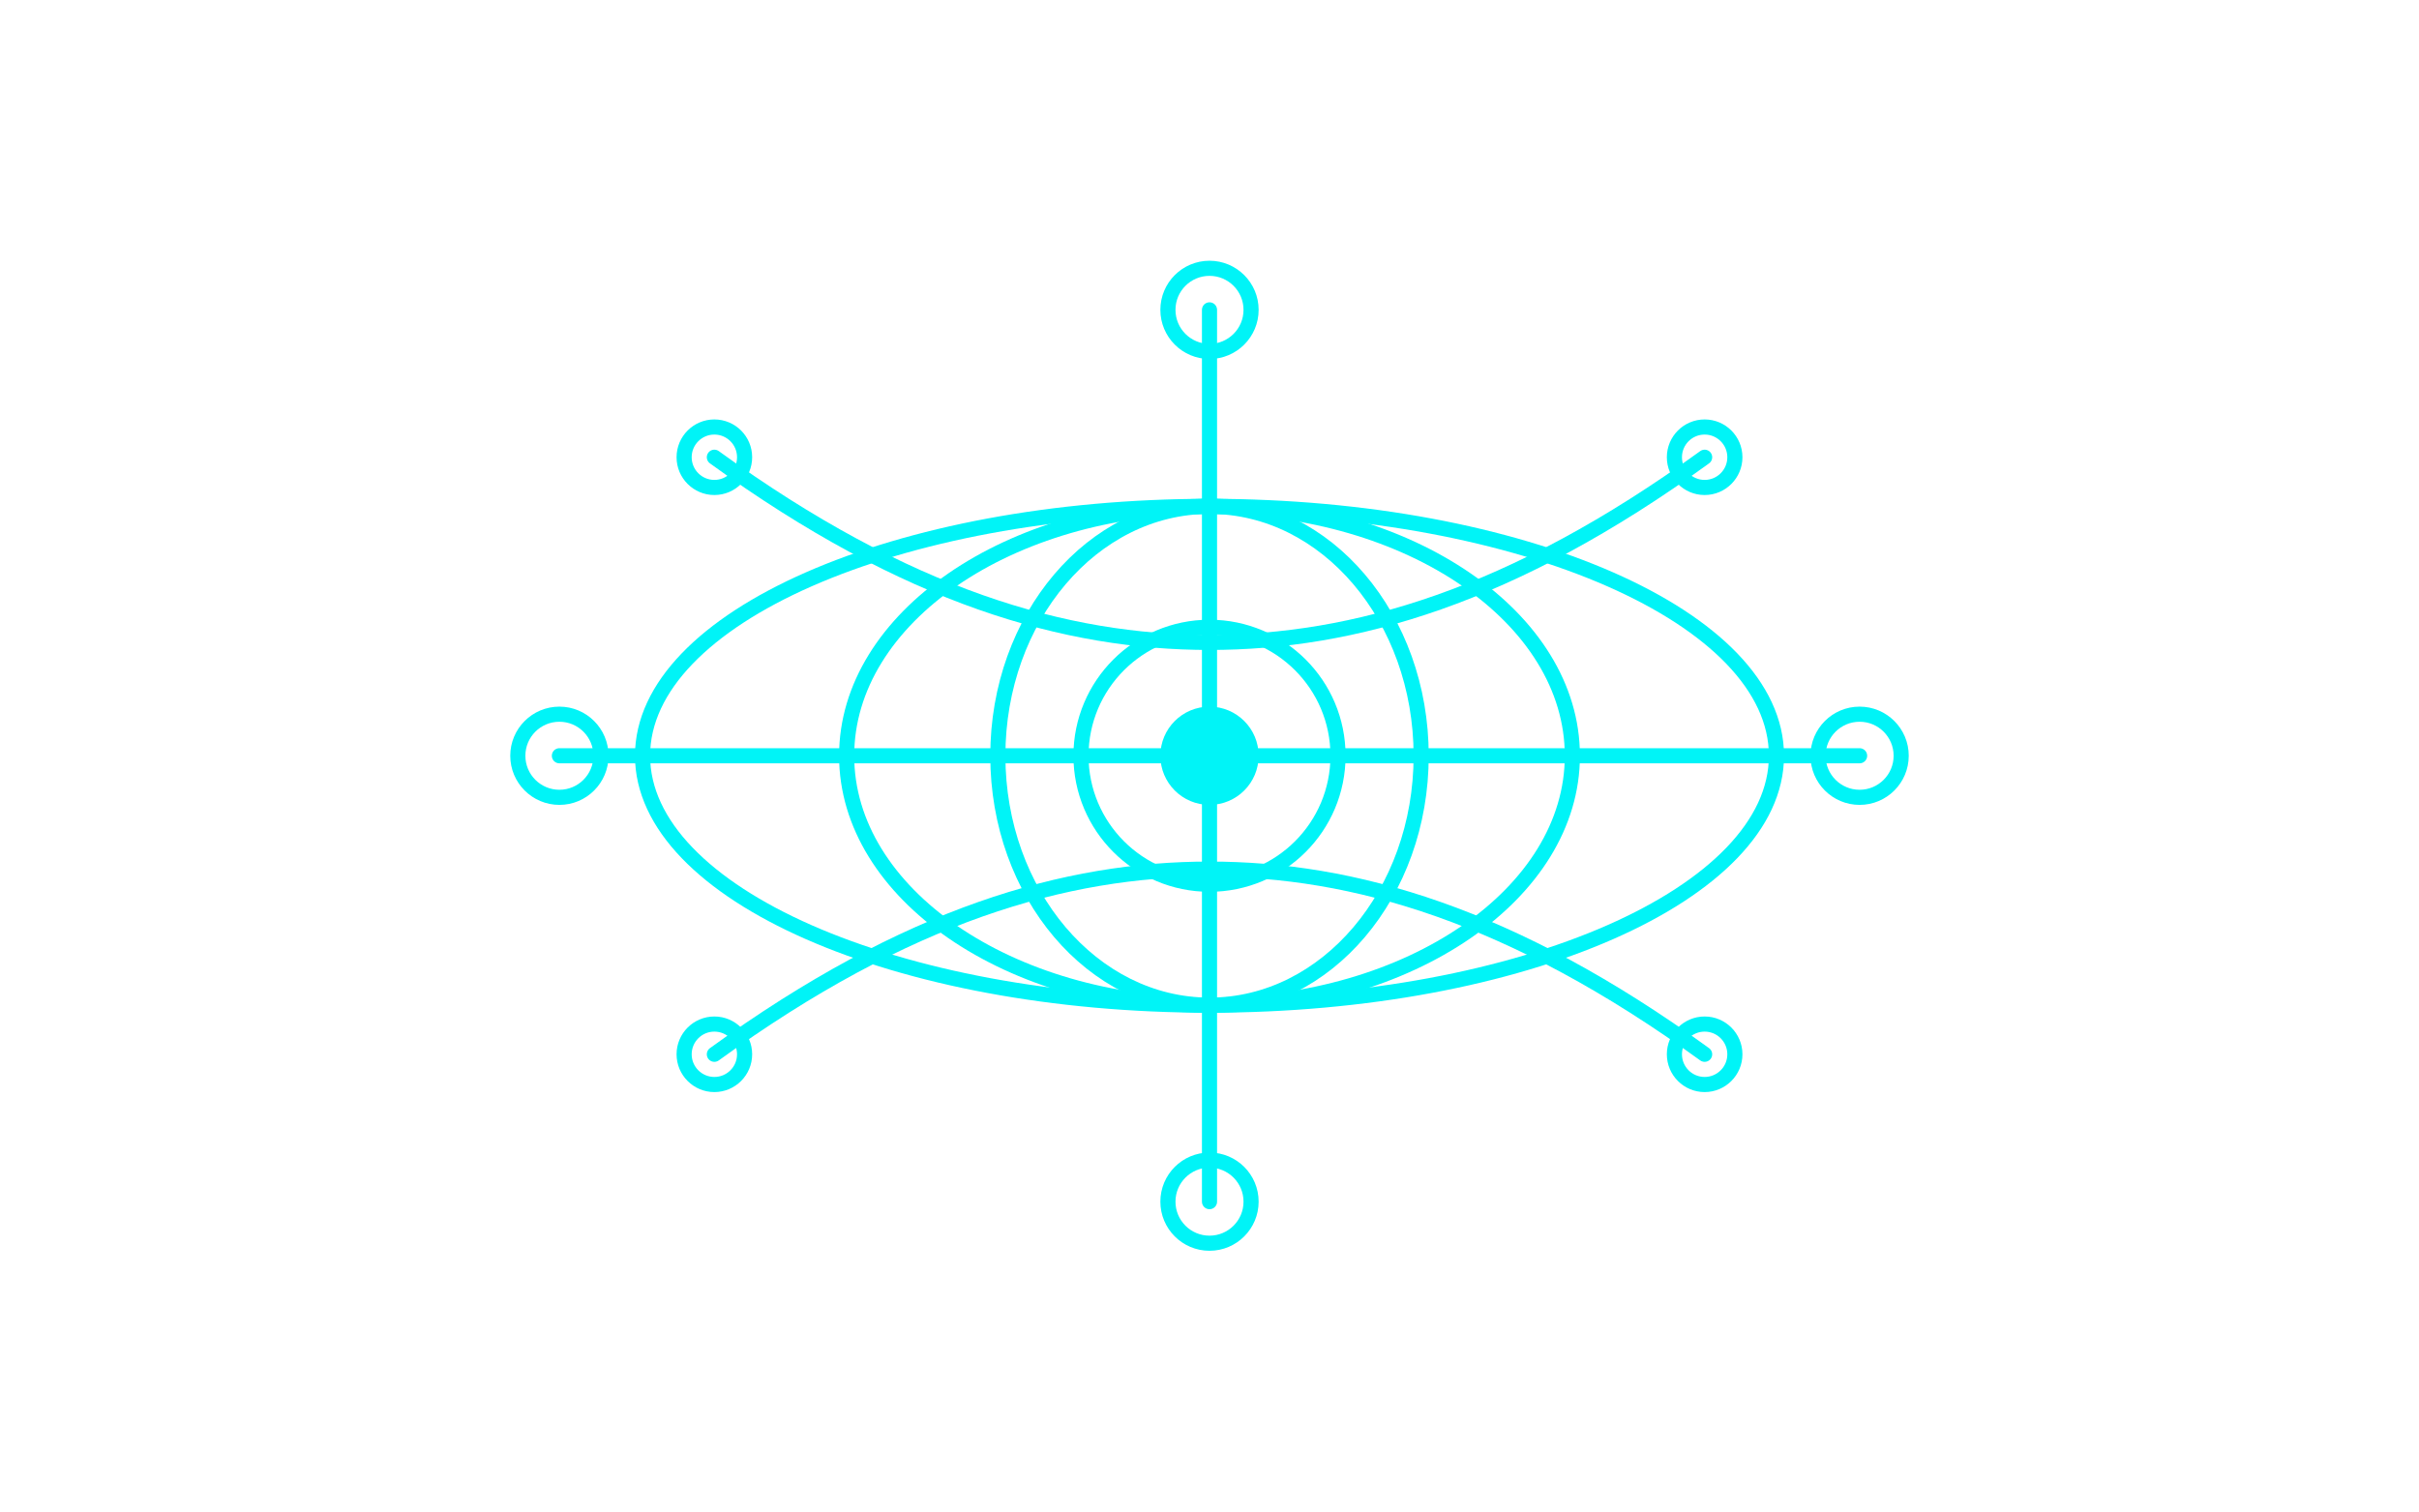
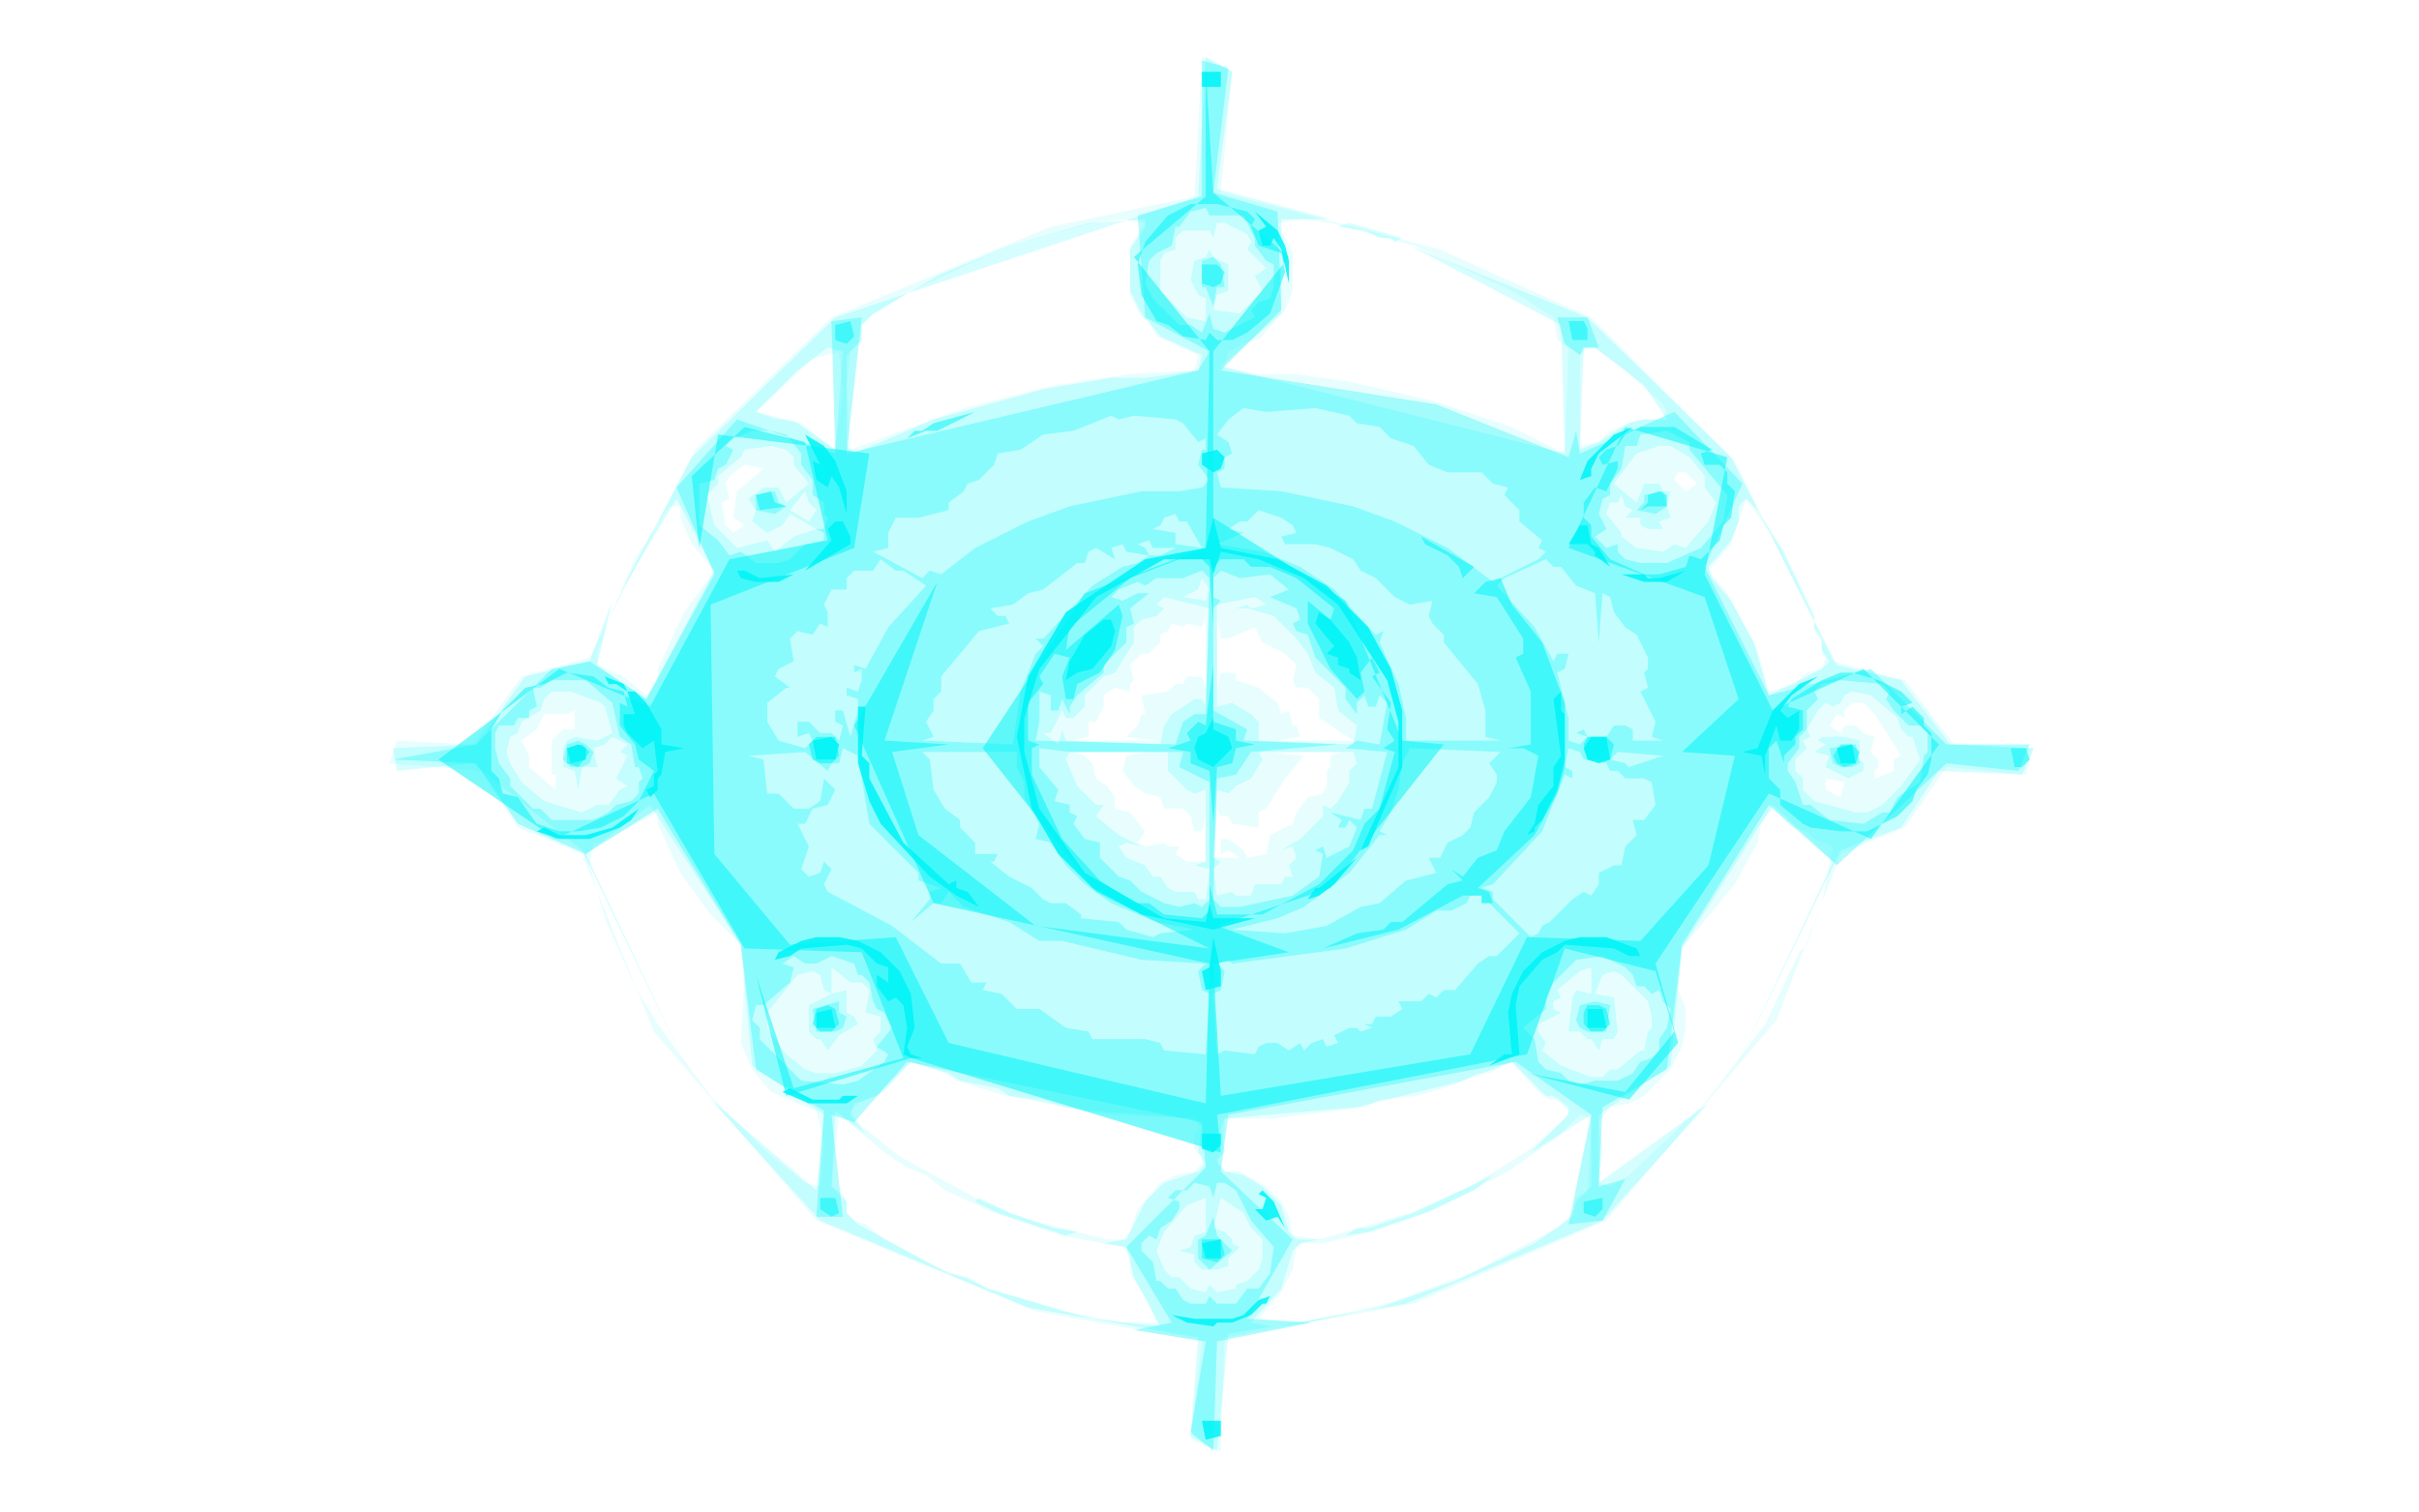
- <svg xmlns="http://www.w3.org/2000/svg" viewBox="0 0 640 400" fill="none" stroke="#00F4F7" stroke-width="4" stroke-linecap="round" stroke-linejoin="round">
-   <g transform="translate(320 200)">
-     <ellipse rx="150" ry="66" />
-     <ellipse rx="96" ry="66" />
-     <ellipse rx="56" ry="66" />
-     <circle r="34" />
-     <circle r="13" fill="#00F4F7" stroke="none" />
-     <path d="M-172 0H172M0-118V118M-131-79C-80-42-38-30 0-30S80-42 131-79M-131 79C-80 42-38 30 0 30S80 42 131 79" />
-     <circle cx="-172" r="11" />
-     <circle cx="172" r="11" />
-     <circle cy="-118" r="11" />
-     <circle cy="118" r="11" />
-     <circle cx="-131" cy="-79" r="8" />
-     <circle cx="131" cy="-79" r="8" />
-     <circle cx="-131" cy="79" r="8" />
-     <circle cx="131" cy="79" r="8" />
+ <svg xmlns="http://www.w3.org/2000/svg" aria-hidden="true" role="img" viewBox="0 0 640 400">
+   <g fill="#00F4F7" fill-rule="evenodd">
+     <path d="m318 15-2 37-38 8-58 24-36 35-28 55-18 5-13 18-20-1-2 6 24 2 10 15 17 7 19 47 43 50 58 24 44 8-3 26 8 3 1-30 50-9 51-22 45-53 17-44 17-7 11-16 21 2 2-7-21-1-13-17-19-5-26-53-38-38-40-18-58-15 3-32zm103 281-1 19-3 2-1 4-4 4-23 12-22 8-23 5-11-1 6-7 3-6 1-6 2-1h5l13-3 17-6 19-10 13-9 6-6zm-199-1 12 10 6 4 5 2 5 4 13 6 18 6 16 3 2 2v5l5 8 2 5h-9l-16-3-19-6-15-6-13-7-5-4-3-1-2-2v-3l-1-2-3-2zm193-1-1 2-9 8-16 10-16 7-24 7-7-1-1-5-2-4-4-4-7-4h-4l-2-2 2-7v-5h13l24-3 4-2 10-1 10-3 6-3h3l6-3 7 8 3 2h2zm-190 0 2-2 7-3 7-8 9 3 3 2 13 4 10 1 5 2 12 2 21 1 4 2-2 2v4l2 2v2l-2 2-5 1-4 2-6 7-2 6-2 2h-4l-20-5-13-5-22-12-10-8zm244-80 5 5 4 1 2 2 5 2-3 15-4 11-2 2-9 19-16 21-20 19-5 3-3-1 1-9-1-7 3-4 5-1 4-2 7-7 3-6 1-5v-5l-2-5 1-11 14-17 6-11 1-5zm-312 9h2l15-8v3l6 13 8 11 8 8 1 8-1 18 3 7 5 6 12 5 2 9-1 11-4-1-10-8-15-15-14-19-6-10-8-18-4-14zm326-17 5 1-1 4-4-2zm-128-7-3 1v3l-1 1v4l-1 2-4 1-3 4-1 3-6 3-1 5-5 1-1-2-4-3h-2v4l2-1 3 2h-7l1-13 1 2h2l1 2 7 1v-4l2-1 5-8 5-6-9-1zm-71 0h19l-5 1-1 4 3 4 3 2 4 1 1 3h5l2 2 1 4h2l1-4v12h-5l-3-2 1-2h-3l-1-1-5 1-2-1 2-3-4-5-4-1v-3l-2-3-3-2-1-4-2-2zm-132-11v5h-3l-3 3v9h1v4l-7-6v-3l-2-4 4-3 2-4h6zm334 1 2 1v-2l2-2h3l3 3 7 11-2 1v3l-5 2v-2l1-1v-2l-2-2 1-4-3-1-2-2h-3l-1 2-3-2zm-164-26 1 6h2l7-3 2 4 6 3 3 3-1 4 1 2h3l3 3v5l9 6h-20l6-1-1-3h-1l-1-4-2 1-1-3-5-4-6-2v-2h-4l-1 5zm-3 0v19l-1-3h-4l-1 2h-2l-2 2-7 1 1 5h-1l-1 3-3 3 8 1h-22l4-1v-4h2l2-4v-3l3-2 4 1v-2l1-1-1-4 3-3h2l3-3v-2l2-1 1-2 3 1 1-1 4 1zm-139-29v3l3 7 6 7-8 11-7 15v3l-3 4-6-5-7-3v-3l3-9 7-16 9-14zm282-2 9 13 9 19v3l2 3v3l1 1-1 3-4 1-3 3-7 2-3-11-8-15-5-6 6-7zm-19-5 1-2h2l3 3-3 2zm-241-3-7 6-1 7 3 2-3 2-2-2-1-6 2-1-1-4 1-2 4-3zm216-30 2-2h2l8 6 10 9 1 2-2 2h-6l-7 3-3 3-5 1zm-196-1 1 11-2 15-9-7-3-1h-4l-5-2 15-14zm116-34 7-1 7 1 22 6 26 12 11 7 1 6 3 2-1 28-14-7-21-7-22-5-14-2h-11l-8-2 1-4 6-3h2l7-8 2-5v-10zm-35 0-4 6v13l3 6 2 1 2 4 11 5-1 4-17 1-20 3-24 6-30 11-1-17 1-9 3-3v-4l2-2 11-7 26-12 22-6 7-1z" fill-opacity=".09" />
+     <path d="m258 318 6 3 18 6 3-1-6-1-12-4-8-4z" fill-opacity=".16" />
+     <path d="m395 311-21 10-12 4h-3l-3 2 6-1 15-5 13-6z" fill-opacity=".16" />
+     <path d="m481 196 2 1-3 2 4 1-1 3 6 3 4-2v-2l-1-1v-5l-4-1h-6z" fill-opacity=".16" />
+     <path d="m354 60 7 1 4 2h3l1 1 2-1-14-4z" fill-opacity=".16" />
+     <path d="m319 15-2 37-96 32-38 37-19 36 15-25 10 19-18 34-13-9 4-17-6 16-17 4-13 18-22 1 1 6 20-2 29 23 28 58-27-57 17-13 24 37 3 32 19 13-2 20-28-24 29 32 55 23 45 8-2 26 7 4 3-31 47-8 52-22 28-31-29 21v-18l19-13 3-31 24-38 16 15-26 55 28-58 16-6 10-15 22 1 3-7-22-1-13-17-17-4-28-55-38-37-47-19 40 21 1 34-91-23 16-14v-25h13l-30-8 4-31zm-5 304 5-2v9l-3 1-1 3-3 1 4 1v2l2 2h4l3-1v-2l3-3-2-1v-1l-2-2-3-1 2-8 6 4 2 4 3 3v5l-1 3-3 3-3 1v1l-5 1-2-2-1 2-4-1-3-3h-2l-2-2-2-5 2-5zm107-24v19l-4 4-1 4-10 7-21 10-20 7-19 4-10 1-5-1 8-9 3-10 2-2 5-1h-6l-2-2-2-7-5-5-5-3-5-1-2-3 2-2-1-6 1-3 35-3 28-7 13-5 9 9h2l4 3v2l-10 10zm-200-1 8 6-4-5 1-3 6-2 9-9 10 3 3 2 10 2 3 2 21 4 28 2 2 2-1 7 2 3-2 2-9 3-5 5-5 10-6 1 6 1 2 8 7 13-18-2-28-8-5-3-5-1-24-13-3-3v-3l-4-4zm200-38v7l-4-1-1 2-1 9h3l2 2h1l2 3 1-3h3l1-2-1-9-5-1 2-5 3-1 2 1 7 7 1 4v3l-1 1-1 5h-1l-6 5h-2l-2 2h-3l-8-3-5-4 1-2-2-3v-2l6-3-2-1v-2l2-1-1-2 6-5zm-201 0 5 4h3l2 2-1 6 4 1v4l-2 2 1 3-4 4-7 2h-5l-3-1-5-4-5-7v-4l8-10 4-1 2 1 1 4 2 1-6 3v7l2 2h1l2 3 3-4 5-3-1-2-2-1v-6l-4 1zm138-57 1 3-2 2v3l-3 5-2 2-2-1v3l-6 6-5 3 3-1 1 3-2 2 1 3h-2l-1 2h-7l-1 3h-4l-1-1-4 1-1-7 2-2-2-1 1-18 3 1 2-2 4-2 3-5-1-2zm-75 0h26v5l5 5 2 1 3-1v19l-3 1 4 1-1 8h-2l-1-2h-5l-2-1-2-3h-2l-2-3-5-2-2-3 2-1 4 1-6-3-6-5 2-3h-2l-5-5-3-7zm207-16 5 1 7 6 1 3 2 2h1l2 6-5 7-5 5-4 2h-3l-11-3-3-3v-3l-2-2v-3l3-3-1-2 2-1-1-2 3-5 2-2 2 1 2-1 1-2zm-344 0h5l8 3 1 1 2 7-4 2-6-1-2 1-1 2v5l3 1 1 5 1-6h4l-1-5 3-1 2-2 4 2-2 2 2 1-3 6 3 2-2 1-3 4h-3l-4 2-10-3-6-5-3-5-1-3 1-4 2-1 1-3 5-3 1-3zm176-23 10-2 3 2-4 1-1-1-3 1h3l7 2 6 6 3 4 2 5 5 4 1 6 5 4-1 5-25-1v-5l-2-2-5-3-4 1zm-2 1-1 26-1-2h-2l-6 4-2 3-1 5-25-1-1-3-1 4-4-3h2l3-6 1 2h2l3-3v-3l5-5 3-1 5-8v-4l2-2 4-1 2-2-2-1 2-2zm0-5-1 3-6-1 4-2 1-3zm142-24 3 3 7 11 8 17v3l2 3v3l2 3-2 2-14 7-4-14-6-11-5-6-1-3 6-7 2-5v-4zm-249-2 1 3 2 2-2 3-5-3zm229-12 5 3 4 5v3l3 4-2 5-6 7-3-1-3 2-7-1-4-3v-1l-4-5 1-3h2l1-2 1 3 2 1-2 2h4v2l2 1h4l-1-2 3-1-1-3 1-4h-2l-1-2h-4l-2 5-6-5 6-8 6-2zm-255 13 3-3v-2l6-5 1-2 7-1 4 1 2 2v2l4 5-6 5-2-4h-4l-4 3 2 3-1 3 4 3 4-2 2-3 7 4-6 2-5 4-2-3-8 2-6-6zm232-39h3l13 10 6 9h-6l-4 1-8 5-5 2zm-200 0 4 1-2 26-10-7-11-3 11-11zm111-30 1 2-1 2 5 5-3 2 2 4-6 6-7-1 1-4 3-1v-7l-4-2-1-2-1 2-3 1-1 5 2 4 2 1v6l-5-1-7-7v-8l1-2 3-1v-3l2-2h7l1 2 1-4h2zm-27-4v2l-4 6v11l3 6 5 6 11 5-1 4-14 2h-9l-18 3-29 8-21 9-2-2v-24l4-4v-4l3-3 17-10 19-8 21-6z" fill-opacity=".16" />
+     <path d="m321 322-2 5-2 1v5l3 3 6-5-4-4z" fill-opacity=".3" />
+     <path d="m418 266-1 4 1 2 2 1h5l1-7-4-1z" fill-opacity=".3" />
+     <path d="m215 267 1 6h5l2-1 1-3-2-1v-3z" fill-opacity=".3" />
+     <path d="m484 198 1 4 2 1h3l2-1-1-5z" fill-opacity=".3" />
+     <path d="m150 197-1 4 2 2h3l2-1 1-3-2-2-2-1z" fill-opacity=".3" />
+     <path d="m433 135 5 1 3-2-1-4-5 1v2z" fill-opacity=".3" />
+     <path d="m200 131v4l5 1 3-2-2-1-1-3z" fill-opacity=".3" />
+     <path d="m412 84 2 7 4 3 1-2h4l-3-8z" fill-opacity=".3" />
+     <path d="m321 68-3 1v7h1l2 5 1-5h2l-1-6z" fill-opacity=".3" />
+     <path d="m318 16v36l-17 5 2 27 17 9-3 5-93 22 4-36-8 1 1 35-26-9-16 18 10 23-18 33-15-10-10 2-20 20-22 4 22 1 11 16 18 8 19-12 22 36 4 33 18 11-2 28h7l-3-27 6 2 14-16 78 16 1 12-21 21 12 20-10 2 19 3-4 24 6 5 1-29 25-5-17-1 12-21-19-18 2-15 76-14 20 14-6 29 9-1 6-11-7 2 1-21 17-10 4-33 23-37 18 16 29-27 19 2 3-7h-22l-20-20-27 7-17-34 10-22-18-19-25 11-1-6-2 7-35-14-57-9 16-16-1-26-17-5 4-33zm-7 299h3l2-2 4 1 1 3 1-4h2l3 2 4 8 6 7-1 7-3 4h-3l-3 4h-5l-2-2-1 2h-4l-2-1-2-3h-2l-2-2h-1l-1-5-3-3v-2l2-2 2 1 1-3 3-2 2-3v-2l-3-1zm113-62 6 3 2 2 1 3h2l2 2 2-1 1 3 2 2-1 5-2 3v3l-2 2-3 1-2 3-4 2h-6l-4 1-3-1-2-2-4-1-2-2-1-6-3-3 6-5v-3l2-4 6-6zm-214 0 3 2h3l4-2 6 2 1 3h1l2 2 1 5 1 2 2 1 2 4-4 5 3 2-1 2-7 5-4 1-11-1-11-11v-3l-2-2 1-4h2l7-6 1-4-3-1zm192-6-6 6h-2l-3 2-6 7h-3l-2 2-2-1-2 2h-6l1 2-3 2h-4l-1 2h-2l2 1-3 1-1-1h-2l-4 2 1 2-3 1-1-2-3 1-2 2-1-2-3 2-3-2h-3l-2 1-1 2-8-1-2 1-1-16 2-1 1-5-2-2 3-1 1 1 30-4 16-5 8-5h4l4-2 1-2h3v2h2zm24-46 2-2 12 1-9 3-1-1zm11 6 1 6-3 4h-3l1 4-3 3-1 5h-2l-4 2v3l-2 3-2-1-3 2-6 6-2 1-1 2-2 1-10-10v-2l-3-1 3-1 13-14 6-15 2 1v-2l-2-1 1-5 3 1 1 2 6 1 1 2h2l2 2h5zm-40-8-3 3 2 3v2l-2 4-4 4-1 4-2 2-4 2-2 4h-3l2 4-8 2-7 6-5 1-9 5-11 2-14-1 12-3 7-3 12-9 8-10h2l-2-1 3-5 2-6 1-7 2-4zm-122-1 8 1h30l-1 4 8 4v31l-2 2-2-1-4 1-4-1-6-3-3-3-3-1-5-5v-4l-4-1-3-4 1-2-2-1v-2l-4-1 1-3-5-6zm-31 1h25v4l2 4v4l4 7-1 4 4 1 4 6 5 5 7 5 12 5 10 2-9 1-2 1-7-2-2-2-10-1v-1l-4-3h-4l-2-1-3-3-6-3-5-4h1l1-2h-6v-3l-4-4v-2l-4-3-3-5-1-8zm-46 1 15-1 6 5 1-2h2l1-4 4 2 3 18 13 13v2l6 2-3 1v2l-5 6 6-5h2l2-3 4 4 12 4 8 5h6l21 5 17 1-2 2 1 5 2 1-1 16-11-1-1-2-4-1h-14l-1-2-6-1-7-5h-6l-2-2 1-2-1 2-2-2-5-1 1-2h-4l-3-5h-5l-13-10-17-9-1-2 2-4-2-2-1 3-3 1-2-2 2-6-3-6h2l2-4 4-1 2-4-3-3-1 6-3 2h-4l-4-4h-3l-1-9zm284-19 5-1 11 1 2 2-1 2 2 3 4 4h3l2 2v5l-1 1-1 7-6 4-2 4h-2l-5 3-9-1-5-4h-2l-2-6-2-3v-2l3-4v-3l2-2v-5l3-3-1-2zm-336-1h9l7 6 2 9 3 2 1 6h1l1 3-1 1v3l-2 2-4 1-2 2-4 2h-11l-3-3h-2l-6-6v-2l-3-4-1-4v-4l1-2h4l1-2h3v-2l2-1-1-5h2zm177-29 5 2 8-1 5 4-5 2 7 3 1 3-2 1 1 2 3 1 2 6 8 8v3l3 4v-3l2-2 1 3h2l1-3 2 2-2 11-6-1-3 2 11 1-4 15h-2l-1 3-8-2 3 2-1 2h2l1-2 2 2-2 5-6 3-1-3-2 1 2 1-1 6-7 5-14 3h-5l-2-2 1-32 5-1 4-6 23-2-25-1 1-3-9-5v-27l2-2-2-1v-5zm-3 2-1 36h-3l-3 2-2 6-37-1 1-5v-8l3 1v4h2l1-3 2 4v-2l2-3 7-6v-2l6-6v-4l2-1-1-4 5-4h-3l-4 2-3-1 2-2 5-2 2 1 3-2h7l5-2zm76 2 2-2 11-5 2 2h2l4 5 5 2 1 13 1-13 2 1 1 4 3 4 3 2 3 6v3l-1 1 1 4-2 1 4 8-1 4 3 1h-8v-3l-2-1h-3l-2 3h-5l-1-2-2 1 3 1-2 2-3-1v-6l-3-12 2-1 1-4h-3l-1 2-5-9zm-151 0-10 11-6 11-3-1v2l2-1v3l-1 3-3-1v2l3 1v3l-2 7-2-7h-2v3l2 1-1 4-2-2h-3l-3-3h-3v4l3-1 1 2-2 2-7-2-3-5v-5l5-4h3-2l-4-3 1-2 4-2-1-6 2-2 4 1 2-3 2 1v-4l-1-2 2-4h4v-3l2-2h5l2-3 4 3h2zm59-8-3 2-4 1-8 5-13 14h-2l2 2-2 2-4 10-2 14-24-1 3-1-2-4 2-3v-3l2-2v-4l10-12 8-2-1-2h-2l-2-2 6-1 4-3 4-1 9-7h2l1-3 2-1 5 3-1-3 3-1 1 2zm-3-3 3-1 1 2h6l-4 2h-3l-1-2zm4-4 2-1 1-2 3-1 1 2h2l4 7-7-1v-3zm17 4 7-3-4-1 3-2h2l3-3 6 2 3 2 1 2-4 1 1 2h8l4 1 6 3 2 3 4 2 5 5 4 2 6-1-1 4 1 2 3 3v2l9 11 2 7v7l4 1h-25v-6l-2-9-5-11 1-3-2 1-11-12-9-6-10-4zm119-30 6 3v2l10 12-1 7-6 7-9 4h-7l-4-1-2-2v-2l-3 1-3-3 3-2-2-4 1-4 2-1v-3l3-4 1-6h3l1-3zm-242 0h5l4 1 4 5v3l3 4v4l3 2v3l1 1-1 3h-2l2 1v2l-5 1-4 4-3 1h-6l-4-3-3 1-3-4-5-4v-11l4-1 1-3 2-1 2-4-2-1 2-2zm120 2v3h-1l-1 4 3 4-2 2-6 1h-10l-19 4-11 4-14 7-9 7-3-1-2 2-13-7 4-1v-4l2-4h6l8-2v-2l4-3 1-2 3-1 4-4 1-3 6-1 6-4 8-1 10-4 2 1 4-1 11 1 2 1 4 5zm3-1 3-4 4-3 6 1 13-1 9 2 2 2 6 1 3 3 6 2 4 5 5 2h9l3 3 4 1-1 2 4 4v3l6 5-1 2 2 1-2 2-12 6-12-9-14-7-11-4-19-4-16-1-1-4 2-1v-3l2-1-1-3zm-3-60 1 2h9l3 6v2l3 4 2 1v6l-1 3-3 1-2 2 1 2-8 4-3-1-1-4-2 5-3-2h-3l-7-7-2-4 1-6 2-2 4-2 1-5h1l3-4z" fill-opacity=".3" />
+     <path d="m318 328v5l4 1 2-2-1-4z" fill-opacity=".52" />
+     <path d="m419 318v3l3 1 2-2v-3z" fill-opacity=".52" />
+     <path d="m217 317v3l3 2 2-1-1-4z" fill-opacity=".52" />
+     <path d="m420 266-1 2v3l2 2h3l2-2-1-4-2-1z" fill-opacity=".52" />
+     <path d="m216 267-1 4 2 2h3l2-2-1-4-2-1z" fill-opacity=".52" />
+     <path d="m532 198 1 5h2l2-2-1-3z" fill-opacity=".52" />
+     <path d="m487 197-2 3 1 2 2 1 3-1 1-3-2-2z" fill-opacity=".52" />
+     <path d="m150 202 3 1 3-4-2-2-4 1z" fill-opacity=".52" />
+     <path d="m420 195-1 2 1 4h6l1-4-2-2z" fill-opacity=".52" />
+     <path d="m216 195-2 2 1 4 2 1h3l2-2-1-5z" fill-opacity=".52" />
+     <path d="m321 176-2 16-2-1-3 3 1 2-6 2 6 1v3l5 2 1 14 1-15 4-1 1-4 5-1-5-1v-3l-6-2z" fill-opacity=".52" />
+     <path d="m397 153-4 1-3 3 6 1 7 11v4l-2 1 4 9v14l-6 1h4l4 2-2 11-7 9-2 5-5 2-4 5-3-2 3 3-4 1-12 10h-3l-2 2-7 1-9 4 20-5 17-9h5v2h3l-1-3-3-1 15-14 6-11 2-7v-17l-6-16-8-10z" fill-opacity=".52" />
+     <path d="m376 142 1 2 6 3 3 3 1 3 3-3z" fill-opacity=".52" />
+     <path d="m434 135 2-1h5v-3l-2-1-3 1v2z" fill-opacity=".52" />
+     <path d="m200 131 1 4 7-1-3-1-1-3z" fill-opacity=".52" />
+     <path d="m258 109-11 3-3 2h-2l-2 2 5-2h3z" fill-opacity=".52" />
+     <path d="m415 85 1 5h4v-3l-1-2z" fill-opacity=".52" />
+     <path d="m225 85-4 1v4l3 1 2-2z" fill-opacity=".52" />
+     <path d="m318 70v5l3 1 2-1 1-3-2-2z" fill-opacity=".52" />
+     <path d="m116 201 31 21 26-12 24 41 31 1 11 28-29 8-10-30 8 32 33-10 82 25-1-10 82-16 10-28 24 6 5 16-13 16-26-5 27 7 13-15-6-21 30-45 27 12 18-25-20-20-24 11-18-36 6-31-27-8-15 32 36 13 9 27-15 14 14 1-7 29-18 20-30-1-15 31-66 11-2-35 20-3-19-7 30-10 30-38-11-1-15-37-35-22v-44l20-25-20-17-2-33v34l-19 16 20 25-1 52-32 12-27 41 30 38 30 15-46-6-31-24-7-22 15-2-17-1 14-42-22 38 21 47 73 16-1 37-68-16-14-28-28 2-20-24-1-66 38-15 4-25-40-5-5 30-2-19 14-13 16 4 6 26-26 5-21 39-24-10zm371-23h3l7 2 6 3 3 3-3 1v2l3-2 3 3v2l2 2v7l-1 4-3 4-1 3-4 4-8 4h-7l-8-1-2-1-6-5v-4l-3-3v-8l2-2 2 6v-2l3-3v-2l2-2v-5l-4-1 1-2 8-5zm-337 0 7 1 4 3 4 1 1 4-2-1v6l4 5 1 4 4 3-4 8-4 4-6 3-6 1h-5l-6-2-5-7-4-1-1-4-2-2v-11l3-5 6-6 5-1zm162-30h6l2 2 1 16v-16l2-2h6l2 2h5l7 3 10 8-1 3-6-5v6l6 12 7 8 2-2-1-5 3-4 2 4-2 1 5 7-1 7 2 3-3 2 3 1-4 15-4 4-3 7-9 9-15 8h-12l-2-8v7l-2 2-10-1-4-3h-4l-9-6-10-11-8-17v-7l2-1-3-1v-10l4-5-1-2 4-6 4 1-2 5 1 6h2l1-4 6-3 4-6 2-9-1-3-14 12 1-6 16-13zm122-35h9l10 6-3 1 1 3h4l2 2v3l2 2-1 7-2 2-1 4-5 5-3-1-1 3-7 2h-4l-9-4-5-6v-3l-2-2v-4l3-4 3 1 3-6v-2l-4 1-1-2 2-2 3-1 2-3zm-119-59h7l8 2 2 2-1 2 2 5 6 2 1 5-4 11-6 5-4 2h-4l-2-2-1 2-6-1-4-3-3-1-4-7-1-8 2-6 6-7z" fill-opacity=".52" />
+     <path d="m318 376 1 5 4-1v-4z" fill-opacity=".86" />
+     <path d="m336 343-3 1-4 4-3 1h-10l-6-1 4 2 7 1 1-1h4l5-2 3-3h1z" fill-opacity=".86" />
+     <path d="m318 329 1 4h4v-5z" fill-opacity=".86" />
+     <path d="m334 315-1 1 2 1-1 3h-2l3 3 3-1 2 3-3-7z" fill-opacity=".86" />
+     <path d="m318 300v4l3 1 2-2v-3z" fill-opacity=".86" />
+     <path d="m207 289 7 3h10l3-2h-4l-1 1h-7l-6-3z" fill-opacity=".86" />
+     <path d="m420 267v5h5l-1-5z" fill-opacity=".86" />
+     <path d="m216 268v4h5l-1-5z" fill-opacity=".86" />
+     <path d="m433 251-8-3h-7l-4 1-6 3-5 5-3 6-1 5 1 11h-2l-4 3 8-3-1-13 1-5 6-7 4-2 2-2 13 1 4 2h3z" fill-opacity=".86" />
+     <path d="m319 262 4-1v-4l-2-9-1 8-2 1z" fill-opacity=".86" />
+     <path d="m206 252-1 2 4-1 3-2 12-1 4 1 4 4 3 1v4l-3-2v3l3 4 2-1 2 2 1 6-1 7 2 1h3l-3-1-1-2 2-5-1-9-3-6-5-5-6-3-5-1h-6l-4 1z" fill-opacity=".86" />
+     <path d="m359 227-10 8h-1l-2 3 3-1 4-3z" fill-opacity=".86" />
+     <path d="m169 214-7 5-7 2h-7l-4-2-2 1 6 2h8l8-3 3-2z" fill-opacity=".86" />
+     <path d="m486 198 1 4h4l-1-5z" fill-opacity=".86" />
+     <path d="m150 198 1 4 4-1v-3l-2-1z" fill-opacity=".86" />
+     <path d="m421 195-2 3 1 3 3 1 3-1-1-6z" fill-opacity=".86" />
+     <path d="m215 196 1 5h5l1-4-2-2z" fill-opacity=".86" />
+     <path d="m321 190-2 4-2 1-1 3 1 3 4 2 5-5-1-3-4-2z" fill-opacity=".86" />
+     <path d="m227 187v15l3 10 3 6 13 14 7 5 6 3-3-4-3-1v-2l-2 1-12-11-9-17v-4l-2-2 1-13z" fill-opacity=".86" />
+     <path d="m413 183-2 2 2 15-2 3v5l-4 5-1 5-2 3 2-1v-1l2-2 4-8 2-8v-12l-1-1z" fill-opacity=".86" />
+     <path d="m481 179-5 2-7 7-4 10-4 1 5 1 1 5v-5l3-8 1 4h3l2-3v-5l-3 2-2-2 3-4z" fill-opacity=".86" />
+     <path d="m160 179 1 2h2l3 2 2 6h-3v3l1 2 4 4 3-2 1 8-1 1v3l-2 1 1 2 2-2v-3l1-1 1-6 5-1-6-1v-4l-4-7-3-3h-2l-1-2z" fill-opacity=".86" />
+     <path d="m294 164h-2l-5 4-4 7-1 5 3-2 4-1 5-6 1-4z" fill-opacity=".86" />
+     <path d="m349 162-1 3 5 6-2 2 3 1v2l3 1v1l3 2-1-6-2-4-5-6z" fill-opacity=".86" />
+     <path d="m429 152 6 2h6l5-3-7 2h-3l-1-1z" fill-opacity=".86" />
+     <path d="m195 151 1 2 4 1h6l4-2-9 1-4-2z" fill-opacity=".86" />
+     <path d="m418 139-3 5h5l2 2v1l4 3-3-5-2-1-1-5z" fill-opacity=".86" />
+     <path d="m223 138h-2l-2 2 1 3-7 8 12-7v-2z" fill-opacity=".86" />
+     <path d="m321 137-2 8-16 3-21 14-10 17-3 16 4 19 7 12 9 9 13 7 19 4 11-3h-11l-1-4-1 5-11-1-21-12-12-17-4-15v-9l4-13 15-19 18-10h12l1 4 2-6 10 2 12 5 9 7 13 20 3 11v12l-10 22 2-1 9-21v-15l-3-11-6-11-11-11-13-7-15-3z" fill-opacity=".86" />
+     <path d="m318 120v3l3 2 2-1 1-3-2-2z" fill-opacity=".86" />
+     <path d="m213 115 4 8-2-1 1 5 3 2 1-3 2 3 2 7v-6l-3-8-3-4z" fill-opacity=".86" />
+     <path d="m432 113-5 2-7 7-2 5 3-1v-2l2-4z" fill-opacity=".86" />
+     <path d="m332 56 3 4-2 1 1 4h2l1-2 2 3 2 9v-6l-1-4-2-4z" fill-opacity=".86" />
+     <path d="m318 19v4h5v-4z" fill-opacity=".86" />
  </g>
</svg>
